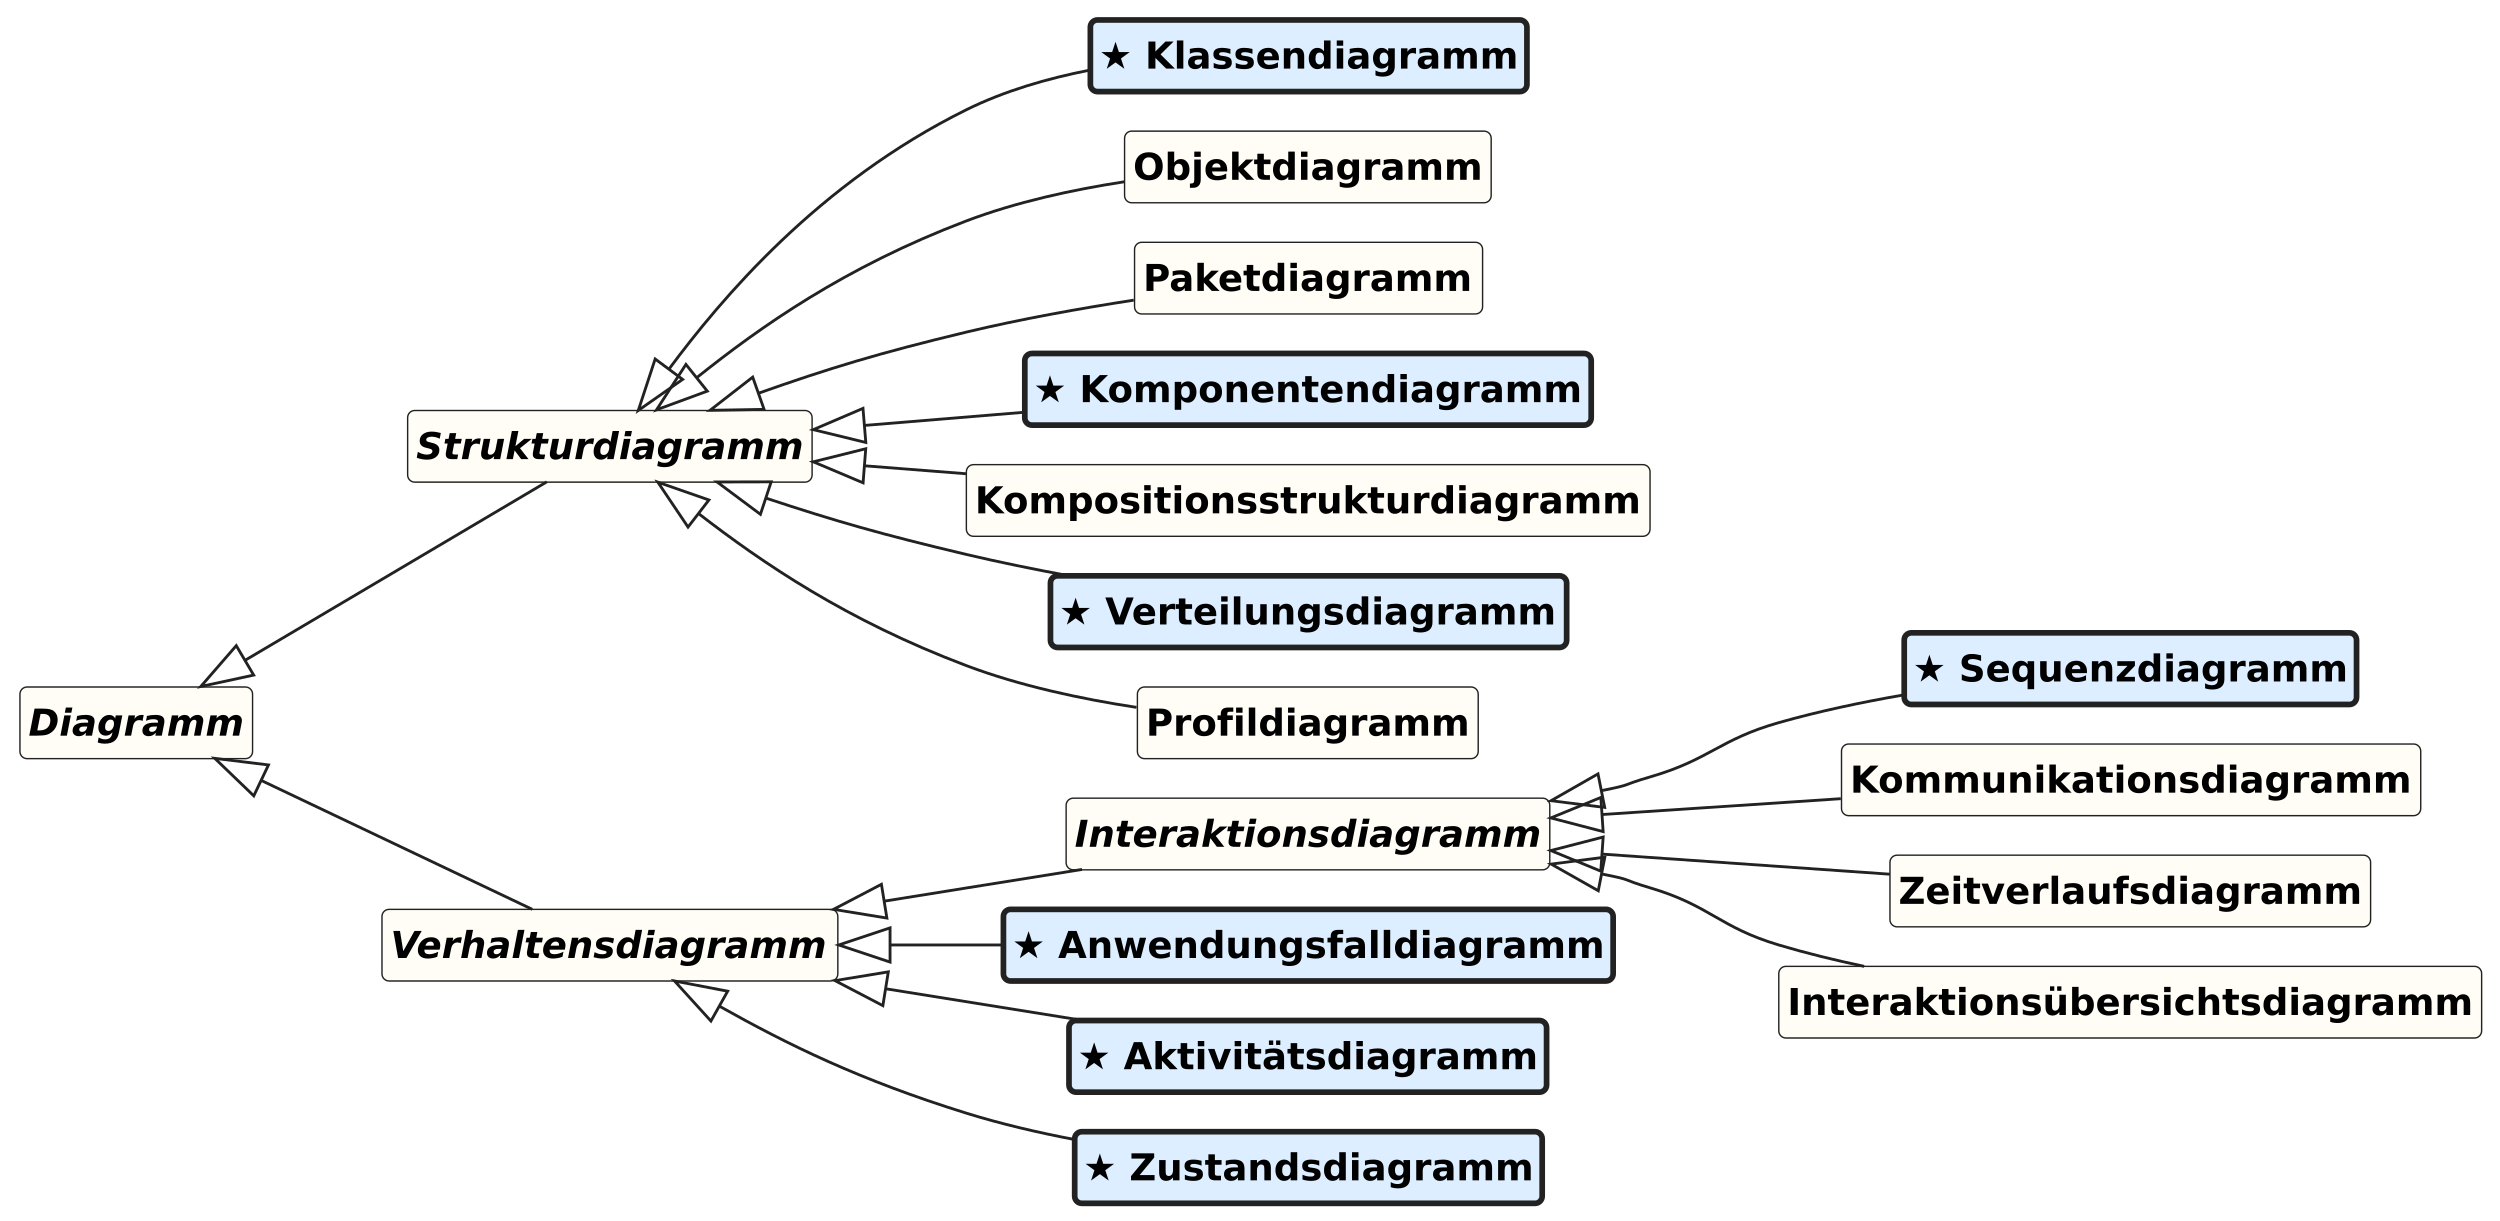
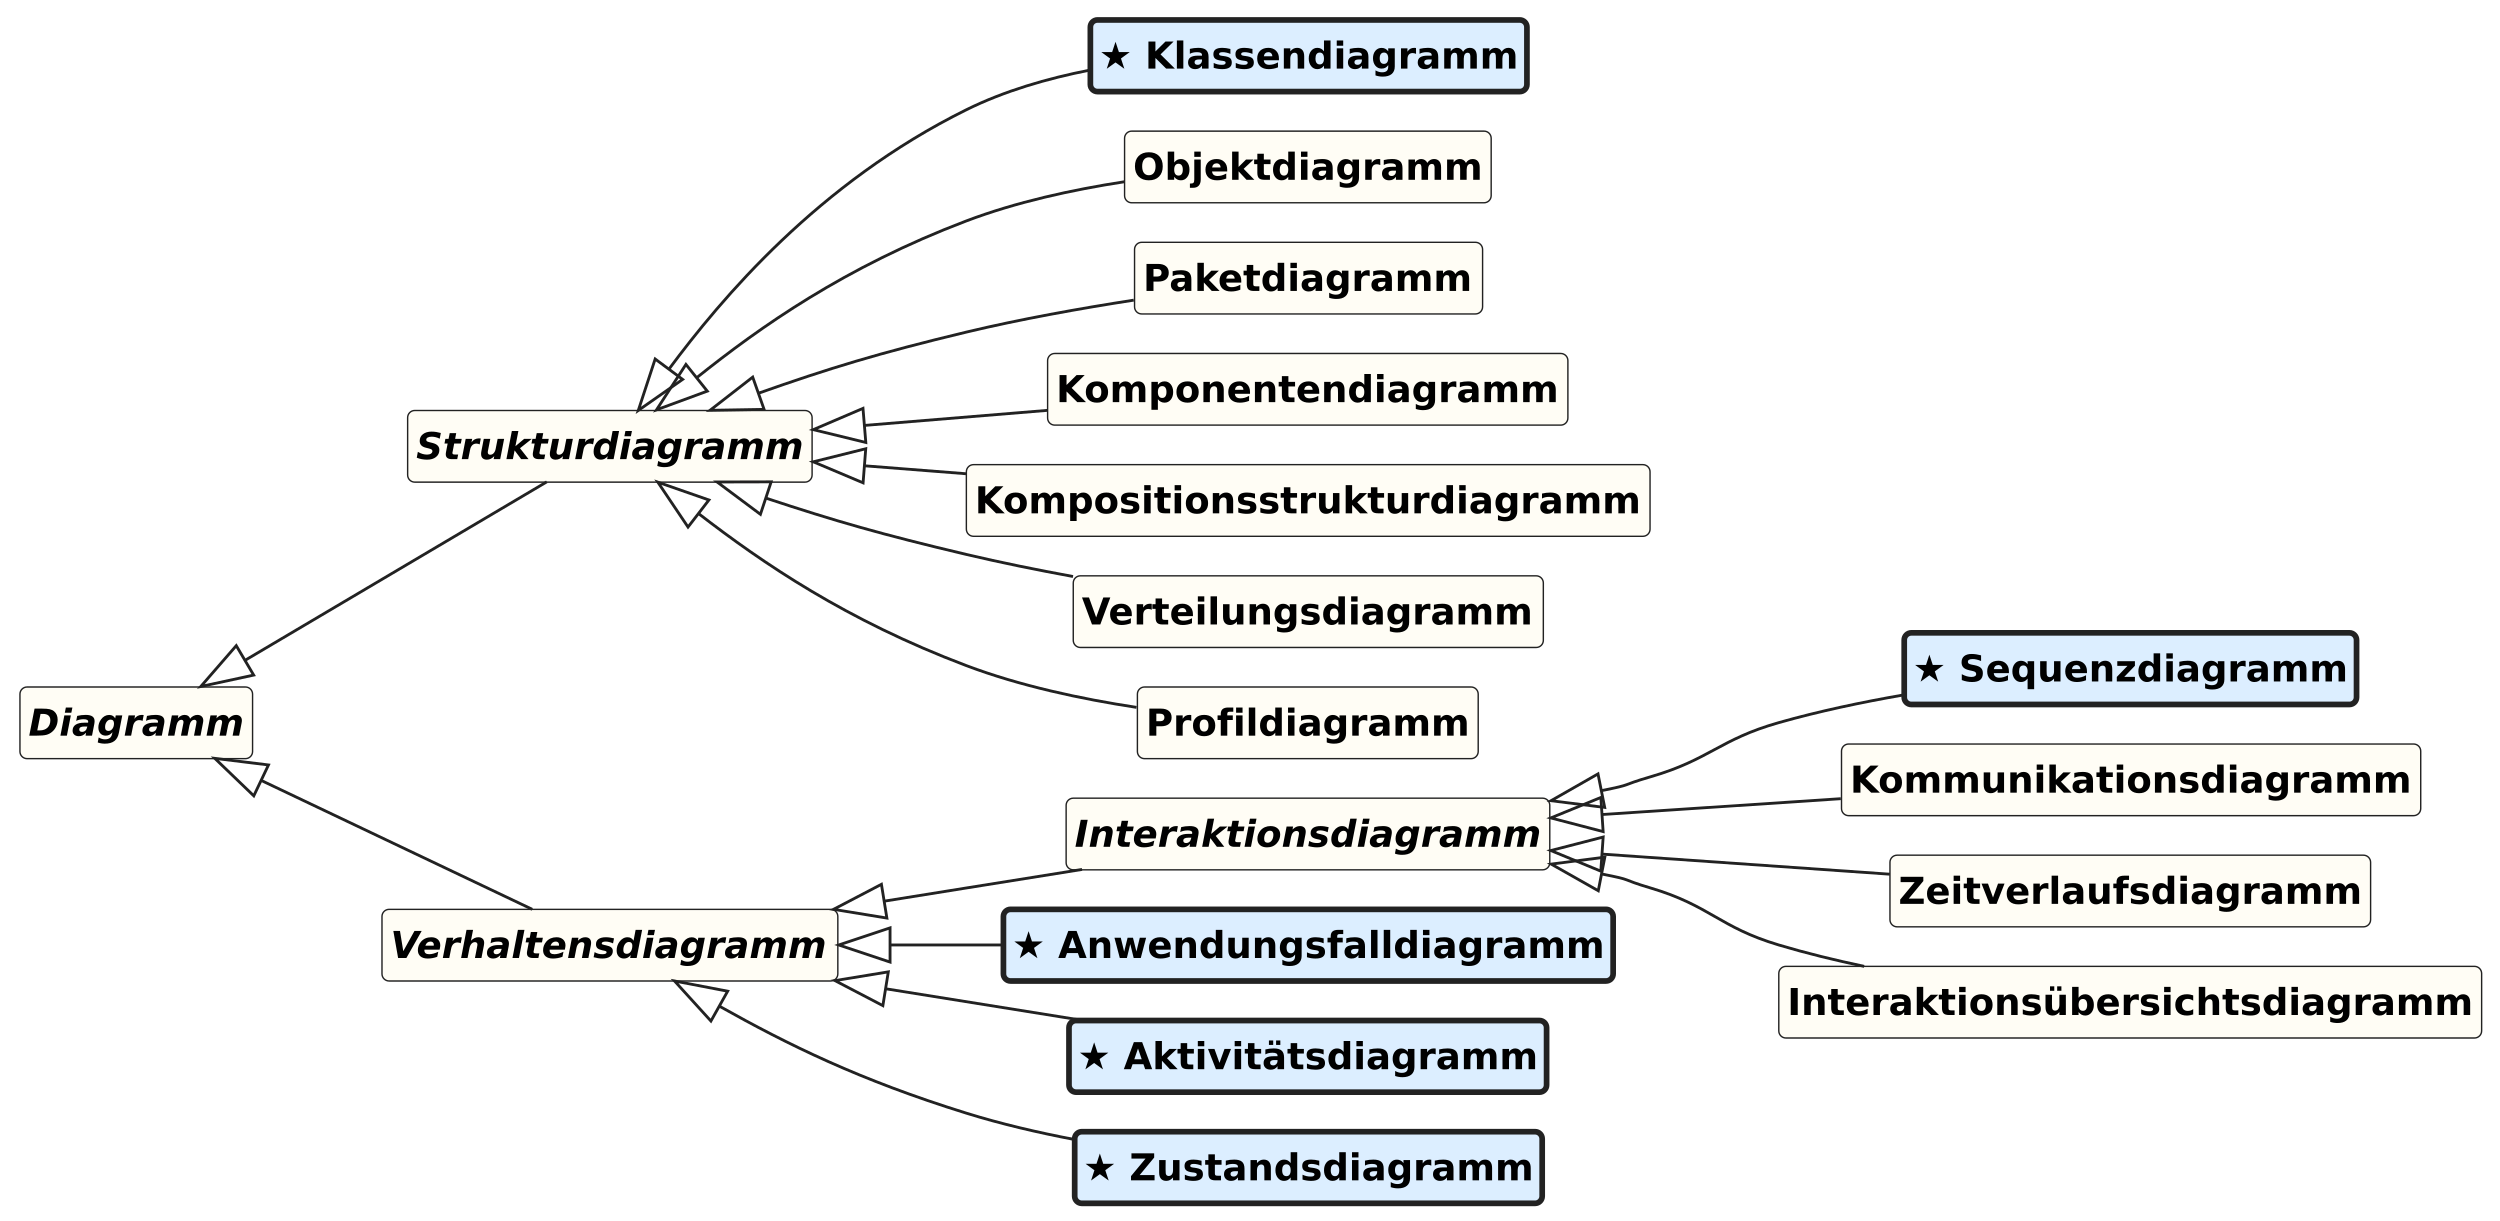
<svg xmlns="http://www.w3.org/2000/svg" contentStyleType="text/css" height="428px" preserveAspectRatio="none" style="width:877px;height:428px;background:#FFFFFF;" version="1.1" viewBox="0 0 877 428" width="877px" zoomAndPan="magnify">
  <defs />
  <g>
    <g id="elem_D">
      <rect codeLine="11" fill="#FFFDF5" height="25.133" id="D" rx="2.5" ry="2.5" style="stroke:#222222;stroke-width:0.5;" width="81.601" x="7" y="241" />
      <text fill="#000000" font-family="DejaVu Sans, Arial, Helvetica, sans-serif" font-size="13" font-style="italic" font-weight="bold" lengthAdjust="spacing" textLength="75.601" x="10" y="258.067">Diagramm</text>
    </g>
    <g id="elem_S">
      <rect codeLine="12" fill="#FFFDF5" height="25.133" id="S" rx="2.5" ry="2.5" style="stroke:#222222;stroke-width:0.5;" width="141.884" x="143" y="144" />
      <text fill="#000000" font-family="DejaVu Sans, Arial, Helvetica, sans-serif" font-size="13" font-style="italic" font-weight="bold" lengthAdjust="spacing" textLength="135.884" x="146" y="161.067">Strukturdiagramm</text>
    </g>
    <g id="elem_V">
      <rect codeLine="13" fill="#FFFDF5" height="25.133" id="V" rx="2.5" ry="2.5" style="stroke:#222222;stroke-width:0.5;" width="159.912" x="134" y="319" />
      <text fill="#000000" font-family="DejaVu Sans, Arial, Helvetica, sans-serif" font-size="13" font-style="italic" font-weight="bold" lengthAdjust="spacing" textLength="153.912" x="137" y="336.067">Verhaltensdiagramm</text>
    </g>
    <g id="elem_I">
      <rect codeLine="14" fill="#FFFDF5" height="25.133" id="I" rx="2.5" ry="2.5" style="stroke:#222222;stroke-width:0.5;" width="169.662" x="374" y="280" />
      <text fill="#000000" font-family="DejaVu Sans, Arial, Helvetica, sans-serif" font-size="13" font-style="italic" font-weight="bold" lengthAdjust="spacing" textLength="163.662" x="377" y="297.067">Interaktionsdiagramm</text>
    </g>
    <g id="elem_K">
      <rect codeLine="15" fill="#DCEEFF" height="25.133" id="K" rx="2.5" ry="2.5" style="stroke:#222222;stroke-width:2;" width="153.145" x="382.5" y="7" />
      <text fill="#000000" font-family="DejaVu Sans, Arial, Helvetica, sans-serif" font-size="13" font-weight="bold" lengthAdjust="spacing" textLength="147.145" x="385.5" y="24.067">★ Klassendiagramm</text>
    </g>
    <g id="elem_O">
      <rect codeLine="16" fill="#FFFDF5" height="25.133" id="O" rx="2.5" ry="2.5" style="stroke:#222222;stroke-width:0.5;" width="128.605" x="394.5" y="46" />
      <text fill="#000000" font-family="DejaVu Sans, Arial, Helvetica, sans-serif" font-size="13" font-weight="bold" lengthAdjust="spacing" textLength="122.605" x="397.5" y="63.067">Objektdiagramm</text>
    </g>
    <g id="elem_P">
      <rect codeLine="17" fill="#FFFDF5" height="25.133" id="P" rx="2.5" ry="2.5" style="stroke:#222222;stroke-width:0.5;" width="122.092" x="398" y="85" />
      <text fill="#000000" font-family="DejaVu Sans, Arial, Helvetica, sans-serif" font-size="13" font-weight="bold" lengthAdjust="spacing" textLength="116.092" x="401" y="102.067">Paketdiagramm</text>
    </g>
    <g id="elem_C">
-       <rect codeLine="18" fill="#DCEEFF" height="25.133" id="C" rx="2.5" ry="2.5" style="stroke:#222222;stroke-width:2;" width="198.696" x="359.5" y="124" />
-       <text fill="#000000" font-family="DejaVu Sans, Arial, Helvetica, sans-serif" font-size="13" font-weight="bold" lengthAdjust="spacing" textLength="192.696" x="362.5" y="141.067">★ Komponentendiagramm</text>
+       <rect codeLine="18" fill="#FFFDF5" height="25.133" id="C" rx="2.5" ry="2.5" style="stroke:#222222;stroke-width:0.5;" width="182.516" x="367.5" y="124" />
+       <text fill="#000000" font-family="DejaVu Sans, Arial, Helvetica, sans-serif" font-size="13" font-weight="bold" lengthAdjust="spacing" textLength="176.516" x="370.5" y="141.067">Komponentendiagramm</text>
    </g>
    <g id="elem_KS">
      <rect codeLine="19" fill="#FFFDF5" height="25.133" id="KS" rx="2.5" ry="2.5" style="stroke:#222222;stroke-width:0.5;" width="239.835" x="339" y="163" />
      <text fill="#000000" font-family="DejaVu Sans, Arial, Helvetica, sans-serif" font-size="13" font-weight="bold" lengthAdjust="spacing" textLength="233.835" x="342" y="180.067">Kompositionsstrukturdiagramm</text>
    </g>
    <g id="elem_VT">
-       <rect codeLine="20" fill="#DCEEFF" height="25.133" id="VT" rx="2.5" ry="2.5" style="stroke:#222222;stroke-width:2;" width="181.081" x="368.5" y="202" />
-       <text fill="#000000" font-family="DejaVu Sans, Arial, Helvetica, sans-serif" font-size="13" font-weight="bold" lengthAdjust="spacing" textLength="175.081" x="371.5" y="219.067">★ Verteilungsdiagramm</text>
+       <rect codeLine="20" fill="#FFFDF5" height="25.133" id="VT" rx="2.5" ry="2.5" style="stroke:#222222;stroke-width:0.5;" width="164.901" x="376.5" y="202" />
+       <text fill="#000000" font-family="DejaVu Sans, Arial, Helvetica, sans-serif" font-size="13" font-weight="bold" lengthAdjust="spacing" textLength="158.901" x="379.5" y="219.067">Verteilungsdiagramm</text>
    </g>
    <g id="elem_PR">
      <rect codeLine="21" fill="#FFFDF5" height="25.133" id="PR" rx="2.5" ry="2.5" style="stroke:#222222;stroke-width:0.5;" width="119.553" x="399" y="241" />
      <text fill="#000000" font-family="DejaVu Sans, Arial, Helvetica, sans-serif" font-size="13" font-weight="bold" lengthAdjust="spacing" textLength="113.553" x="402" y="258.067">Profildiagramm</text>
    </g>
    <g id="elem_A">
      <rect codeLine="22" fill="#DCEEFF" height="25.133" id="A" rx="2.5" ry="2.5" style="stroke:#222222;stroke-width:2;" width="213.892" x="352" y="319" />
      <text fill="#000000" font-family="DejaVu Sans, Arial, Helvetica, sans-serif" font-size="13" font-weight="bold" lengthAdjust="spacing" textLength="207.892" x="355" y="336.067">★ Anwendungsfalldiagramm</text>
    </g>
    <g id="elem_AK">
      <rect codeLine="23" fill="#DCEEFF" height="25.133" id="AK" rx="2.5" ry="2.5" style="stroke:#222222;stroke-width:2;" width="167.542" x="375" y="358" />
      <text fill="#000000" font-family="DejaVu Sans, Arial, Helvetica, sans-serif" font-size="13" font-weight="bold" lengthAdjust="spacing" textLength="161.542" x="378" y="375.067">★ Aktivitätsdiagramm</text>
    </g>
    <g id="elem_Z">
      <rect codeLine="24" fill="#DCEEFF" height="25.133" id="Z" rx="2.5" ry="2.5" style="stroke:#222222;stroke-width:2;" width="164" x="377" y="397" />
      <text fill="#000000" font-family="DejaVu Sans, Arial, Helvetica, sans-serif" font-size="13" font-weight="bold" lengthAdjust="spacing" textLength="158" x="380" y="414.067">★ Zustandsdiagramm</text>
    </g>
    <g id="elem_SQ">
      <rect codeLine="25" fill="#DCEEFF" height="25.133" id="SQ" rx="2.5" ry="2.5" style="stroke:#222222;stroke-width:2;" width="158.674" x="668" y="222" />
      <text fill="#000000" font-family="DejaVu Sans, Arial, Helvetica, sans-serif" font-size="13" font-weight="bold" lengthAdjust="spacing" textLength="152.674" x="671" y="239.067">★ Sequenzdiagramm</text>
    </g>
    <g id="elem_KO">
      <rect codeLine="26" fill="#FFFDF5" height="25.133" id="KO" rx="2.5" ry="2.5" style="stroke:#222222;stroke-width:0.5;" width="203.19" x="646" y="261" />
      <text fill="#000000" font-family="DejaVu Sans, Arial, Helvetica, sans-serif" font-size="13" font-weight="bold" lengthAdjust="spacing" textLength="197.19" x="649" y="278.067">Kommunikationsdiagramm</text>
    </g>
    <g id="elem_ZV">
      <rect codeLine="27" fill="#FFFDF5" height="25.133" id="ZV" rx="2.5" ry="2.5" style="stroke:#222222;stroke-width:0.5;" width="168.608" x="663" y="300" />
      <text fill="#000000" font-family="DejaVu Sans, Arial, Helvetica, sans-serif" font-size="13" font-weight="bold" lengthAdjust="spacing" textLength="162.608" x="666" y="317.067">Zeitverlaufsdiagramm</text>
    </g>
    <g id="elem_IU">
      <rect codeLine="28" fill="#FFFDF5" height="25.133" id="IU" rx="2.5" ry="2.5" style="stroke:#222222;stroke-width:0.5;" width="246.557" x="624" y="339" />
      <text fill="#000000" font-family="DejaVu Sans, Arial, Helvetica, sans-serif" font-size="13" font-weight="bold" lengthAdjust="spacing" textLength="240.557" x="627" y="356.067">Interaktionsübersichtsdiagramm</text>
    </g>
    <g id="link_D_S">
      <path codeLine="29" d="M85.933,231.658 C117.454,213.018 160.44,187.59 191.81,169.03 " fill="none" id="D-backto-S" style="stroke:#222222;stroke-width:1;" />
      <polygon fill="none" points="70.44,240.82,88.988,236.822,82.879,226.493,70.44,240.82" style="stroke:#222222;stroke-width:1;" />
    </g>
    <g id="link_D_V">
      <path codeLine="30" d="M91.604,273.764 C122.204,288.324 156.14,304.46 186.72,319 " fill="none" id="D-backto-V" style="stroke:#222222;stroke-width:1;" />
      <polygon fill="none" points="75.35,266.03,89.026,279.182,94.182,268.346,75.35,266.03" style="stroke:#222222;stroke-width:1;" />
    </g>
    <g id="link_S_K">
      <path codeLine="31" d="M234.649,129.517 C253.029,104.757 287.06,64.2 339,38.5 C352.31,31.91 367.4,27.52 382.24,24.61 " fill="none" id="S-backto-K" style="stroke:#222222;stroke-width:1;" />
      <polygon fill="none" points="223.92,143.97,239.467,133.093,229.831,125.941,223.92,143.97" style="stroke:#222222;stroke-width:1;" />
    </g>
    <g id="link_S_O">
      <path codeLine="32" d="M244.37,132.522 C266.74,114.642 296.28,93.71 339,77.5 C356.41,70.89 376.1,66.58 394.37,63.77 " fill="none" id="S-backto-O" style="stroke:#222222;stroke-width:1;" />
      <polygon fill="none" points="230.31,143.76,248.117,137.208,240.624,127.835,230.31,143.76" style="stroke:#222222;stroke-width:1;" />
    </g>
    <g id="link_S_P">
      <path codeLine="33" d="M266.045,137.952 C290.735,129.242 308.09,123.91 339,116.5 C357.92,111.97 378.8,108.22 397.72,105.29 " fill="none" id="S-backto-P" style="stroke:#222222;stroke-width:1;" />
      <polygon fill="none" points="249.07,143.94,268.041,143.61,264.049,132.293,249.07,143.94" style="stroke:#222222;stroke-width:1;" />
    </g>
    <g id="link_S_C">
-       <path codeLine="34" d="M303.229,149.238 C326.349,147.328 334.57,146.66 359.41,144.61 " fill="none" id="S-backto-C" style="stroke:#222222;stroke-width:1;" />
-       <polygon fill="none" points="285.29,150.72,303.723,155.218,302.735,143.258,285.29,150.72" style="stroke:#222222;stroke-width:1;" />
+       <path codeLine="34" d="M303.229,149.237 C328.879,147.117 340.32,146.19 367.48,143.95 " fill="none" id="S-backto-C" style="stroke:#222222;stroke-width:1;" />
+       <polygon fill="none" points="285.29,150.72,303.723,155.217,302.735,143.258,285.29,150.72" style="stroke:#222222;stroke-width:1;" />
    </g>
    <g id="link_S_KS">
      <path codeLine="35" d="M303.236,163.398 C320.056,164.708 320.53,164.75 338.88,166.19 " fill="none" id="S-backto-KS" style="stroke:#222222;stroke-width:1;" />
      <polygon fill="none" points="285.29,162,302.77,169.38,303.702,157.416,285.29,162" style="stroke:#222222;stroke-width:1;" />
    </g>
    <g id="link_S_VT">
-       <path codeLine="36" d="M268.641,174.728 C293.151,182.828 309.2,187.46 339,194.5 C350.52,197.22 362.75,199.71 374.82,201.95 " fill="none" id="S-backto-VT" style="stroke:#222222;stroke-width:1;" />
+       <path codeLine="36" d="M268.641,174.728 C293.151,182.828 309.2,187.46 339,194.5 C351.03,197.34 363.83,199.94 376.42,202.24 " fill="none" id="S-backto-VT" style="stroke:#222222;stroke-width:1;" />
      <polygon fill="none" points="251.55,169.08,266.758,180.425,270.524,169.031,251.55,169.08" style="stroke:#222222;stroke-width:1;" />
    </g>
    <g id="link_S_PR">
      <path codeLine="37" d="M245.022,180.144 C267.592,197.554 296.8,217.56 339,233.5 C357.81,240.61 379.25,245.19 398.7,248.15 " fill="none" id="S-backto-PR" style="stroke:#222222;stroke-width:1;" />
      <polygon fill="none" points="230.77,169.15,241.358,184.895,248.687,175.393,230.77,169.15" style="stroke:#222222;stroke-width:1;" />
    </g>
    <g id="link_V_A">
      <path codeLine="38" d="M312.23,331.5 C330.65,331.5 332.55,331.5 351.92,331.5 " fill="none" id="V-backto-A" style="stroke:#222222;stroke-width:1;" />
      <polygon fill="none" points="294.23,331.5,312.23,337.5,312.23,325.5,294.23,331.5" style="stroke:#222222;stroke-width:1;" />
    </g>
    <g id="link_V_AK">
      <path codeLine="39" d="M310.662,346.855 C338.422,351.315 351.92,353.47 379.72,357.94 " fill="none" id="V-backto-AK" style="stroke:#222222;stroke-width:1;" />
      <polygon fill="none" points="292.89,344,309.71,352.779,311.614,340.931,292.89,344" style="stroke:#222222;stroke-width:1;" />
    </g>
    <g id="link_V_Z">
      <path codeLine="40" d="M252.328,352.948 C276.478,366.498 301.43,378.83 339,390.5 C351.09,394.26 364.11,397.3 376.95,399.75 " fill="none" id="V-backto-Z" style="stroke:#222222;stroke-width:1;" />
      <polygon fill="none" points="236.63,344.14,249.392,358.18,255.264,347.715,236.63,344.14" style="stroke:#222222;stroke-width:1;" />
    </g>
    <g id="link_V_I">
      <path codeLine="41" d="M310.16,316.134 C325.6,313.644 323.93,313.92 339,311.5 C352.12,309.39 366.05,307.17 379.58,305 " fill="none" id="V-backto-I" style="stroke:#222222;stroke-width:1;" />
      <polygon fill="none" points="292.39,319,311.116,322.058,309.205,310.211,292.39,319" style="stroke:#222222;stroke-width:1;" />
    </g>
    <g id="link_I_SQ">
      <path codeLine="42" d="M561.752,277.366 C573.572,275.006 567.84,275.75 579,272.5 C599.85,266.44 603.12,259.43 624,253.5 C637.97,249.53 653.1,246.33 667.79,243.78 " fill="none" id="I-backto-SQ" style="stroke:#222222;stroke-width:1;" />
      <polygon fill="none" points="544.1,280.89,562.926,283.25,560.577,271.482,544.1,280.89" style="stroke:#222222;stroke-width:1;" />
    </g>
    <g id="link_I_KO">
      <path codeLine="43" d="M561.98,285.735 C593.85,283.615 612.5,282.39 645.76,280.18 " fill="none" id="I-backto-KO" style="stroke:#222222;stroke-width:1;" />
      <polygon fill="none" points="544.02,286.93,562.379,291.722,561.582,279.748,544.02,286.93" style="stroke:#222222;stroke-width:1;" />
    </g>
    <g id="link_I_ZV">
      <path codeLine="44" d="M561.976,299.62 C599.457,302.23 625.55,304.06 662.97,306.67 " fill="none" id="I-backto-ZV" style="stroke:#222222;stroke-width:1;" />
      <polygon fill="none" points="544.02,298.37,561.56,305.606,562.393,293.635,544.02,298.37" style="stroke:#222222;stroke-width:1;" />
    </g>
    <g id="link_I_IU">
      <path codeLine="45" d="M561.825,306.585 C573.635,308.895 567.87,308.2 579,311.5 C599.98,317.72 603.03,325.24 624,331.5 C633.6,334.37 643.76,336.85 653.95,339 " fill="none" id="I-backto-IU" style="stroke:#222222;stroke-width:1;" />
      <polygon fill="none" points="544.16,303.13,560.673,312.474,562.977,300.697,544.16,303.13" style="stroke:#222222;stroke-width:1;" />
    </g>
  </g>
</svg>
